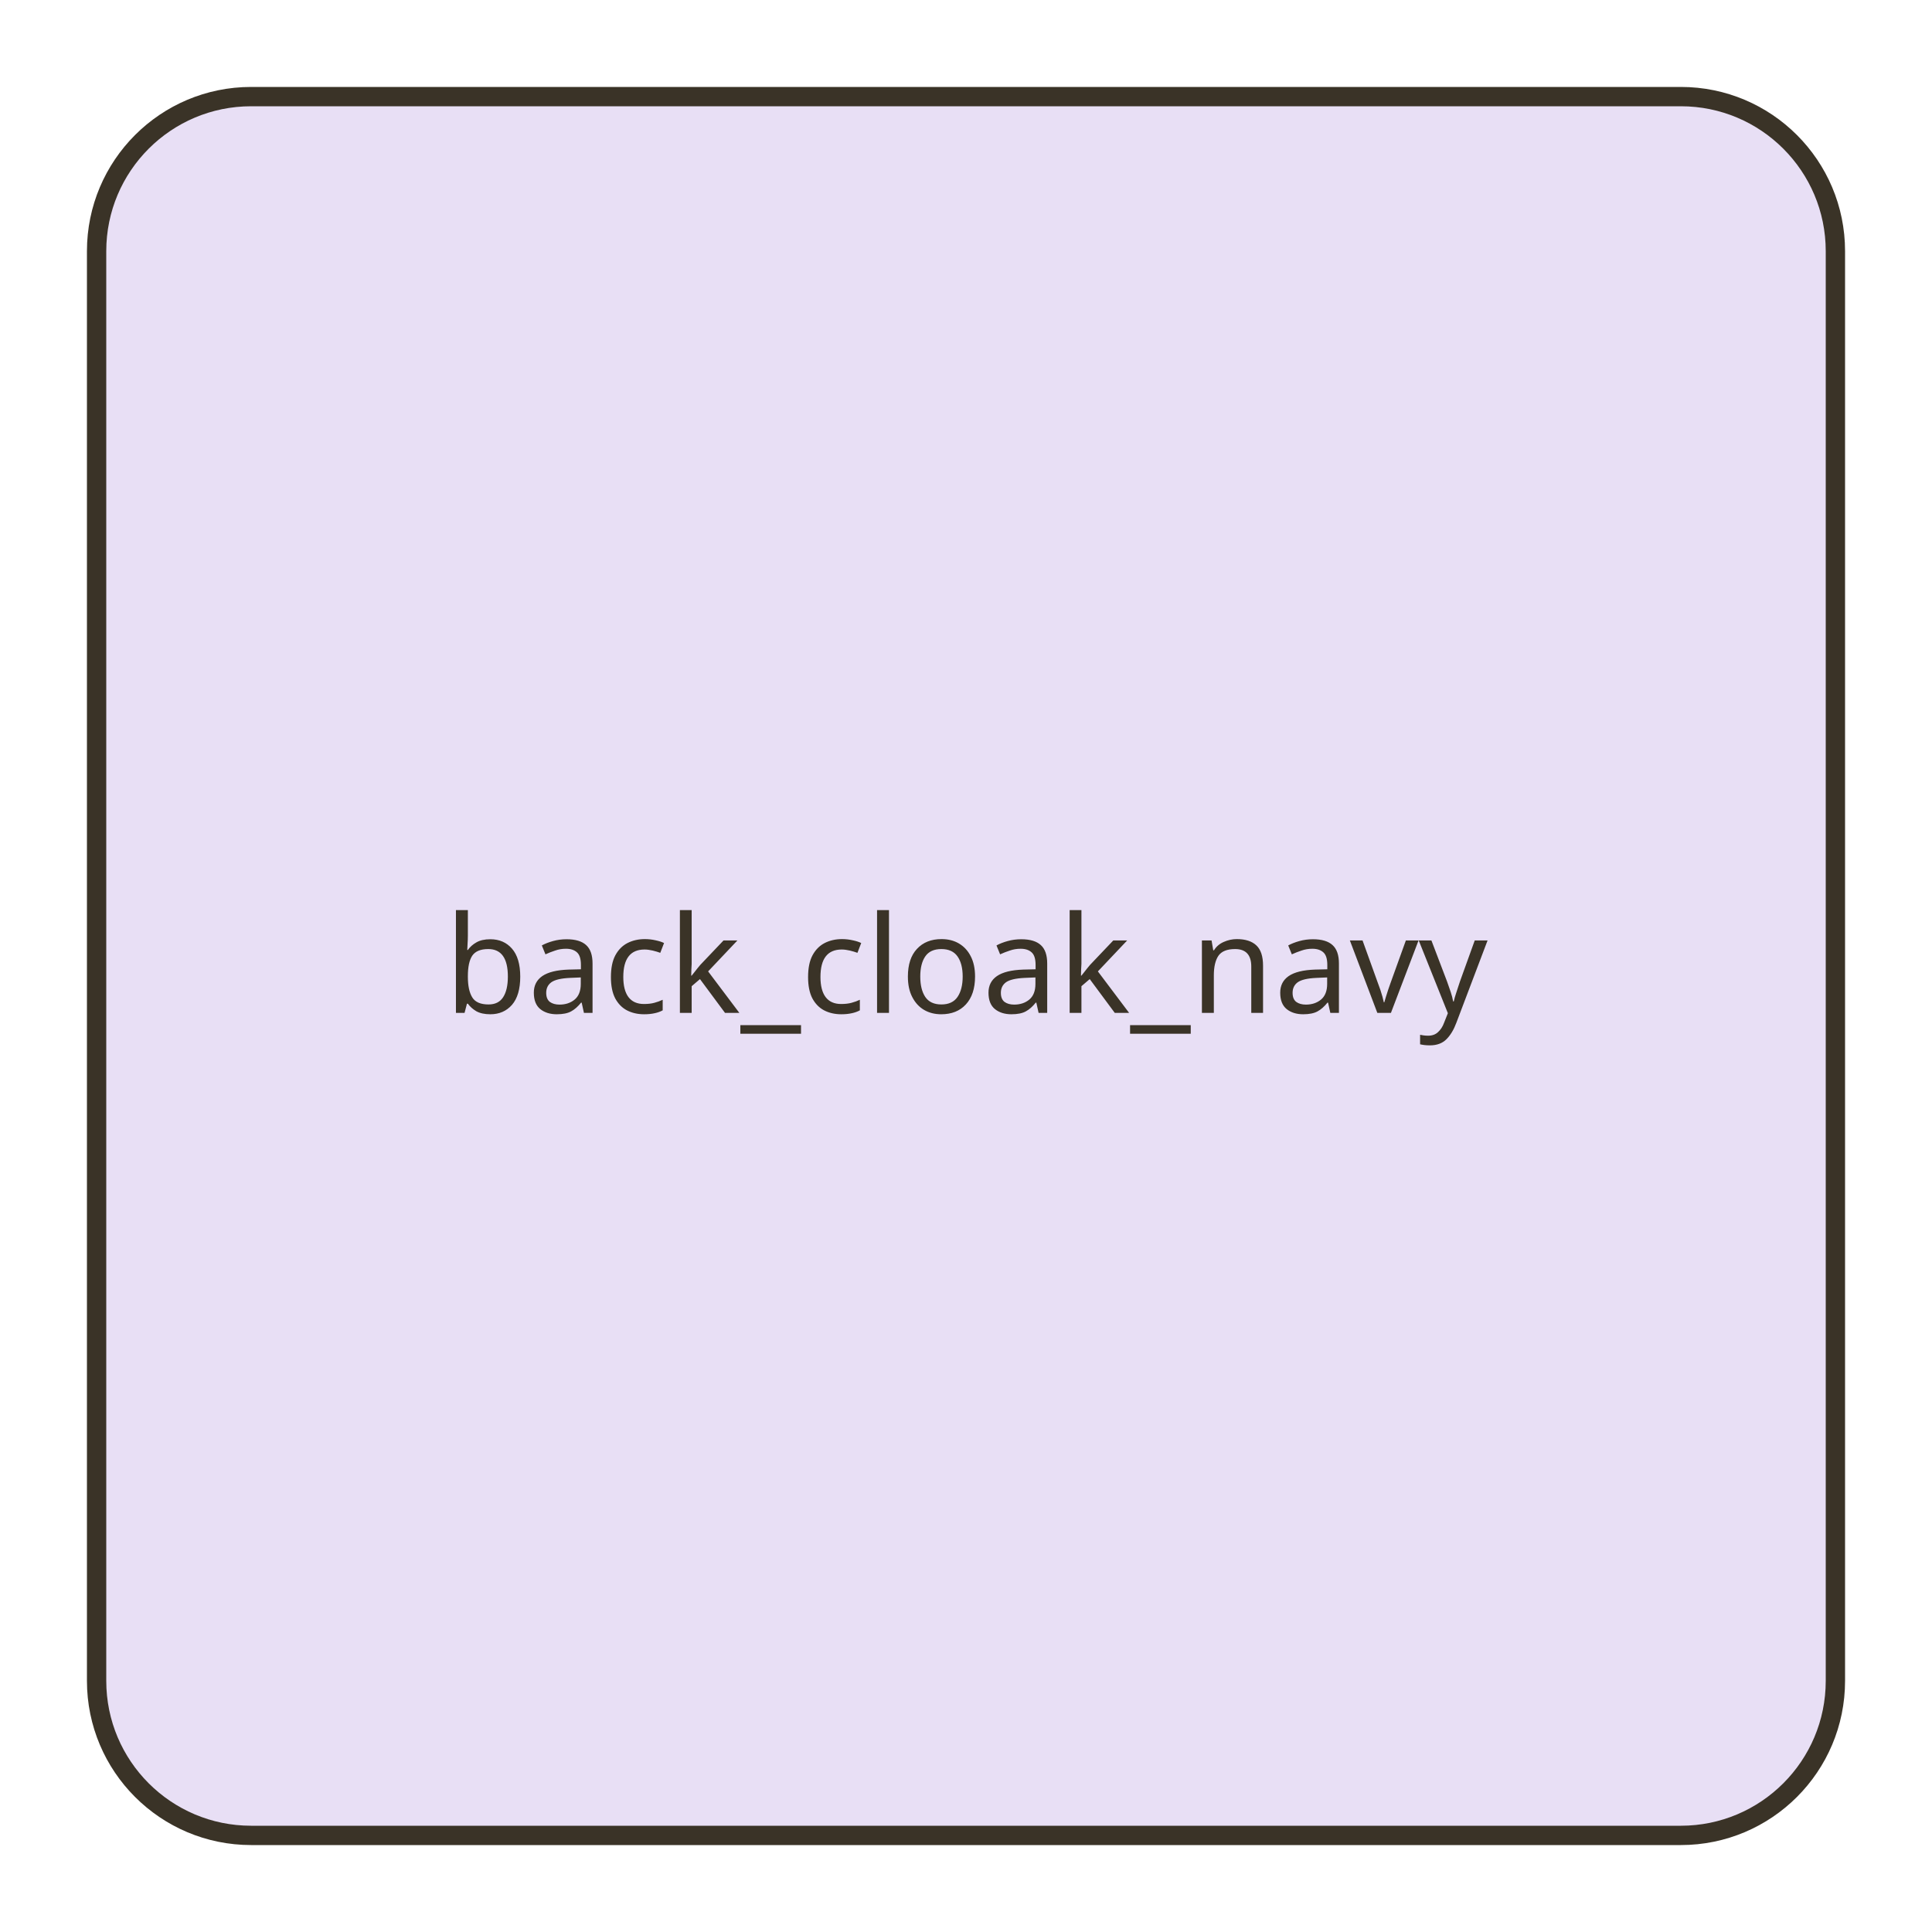
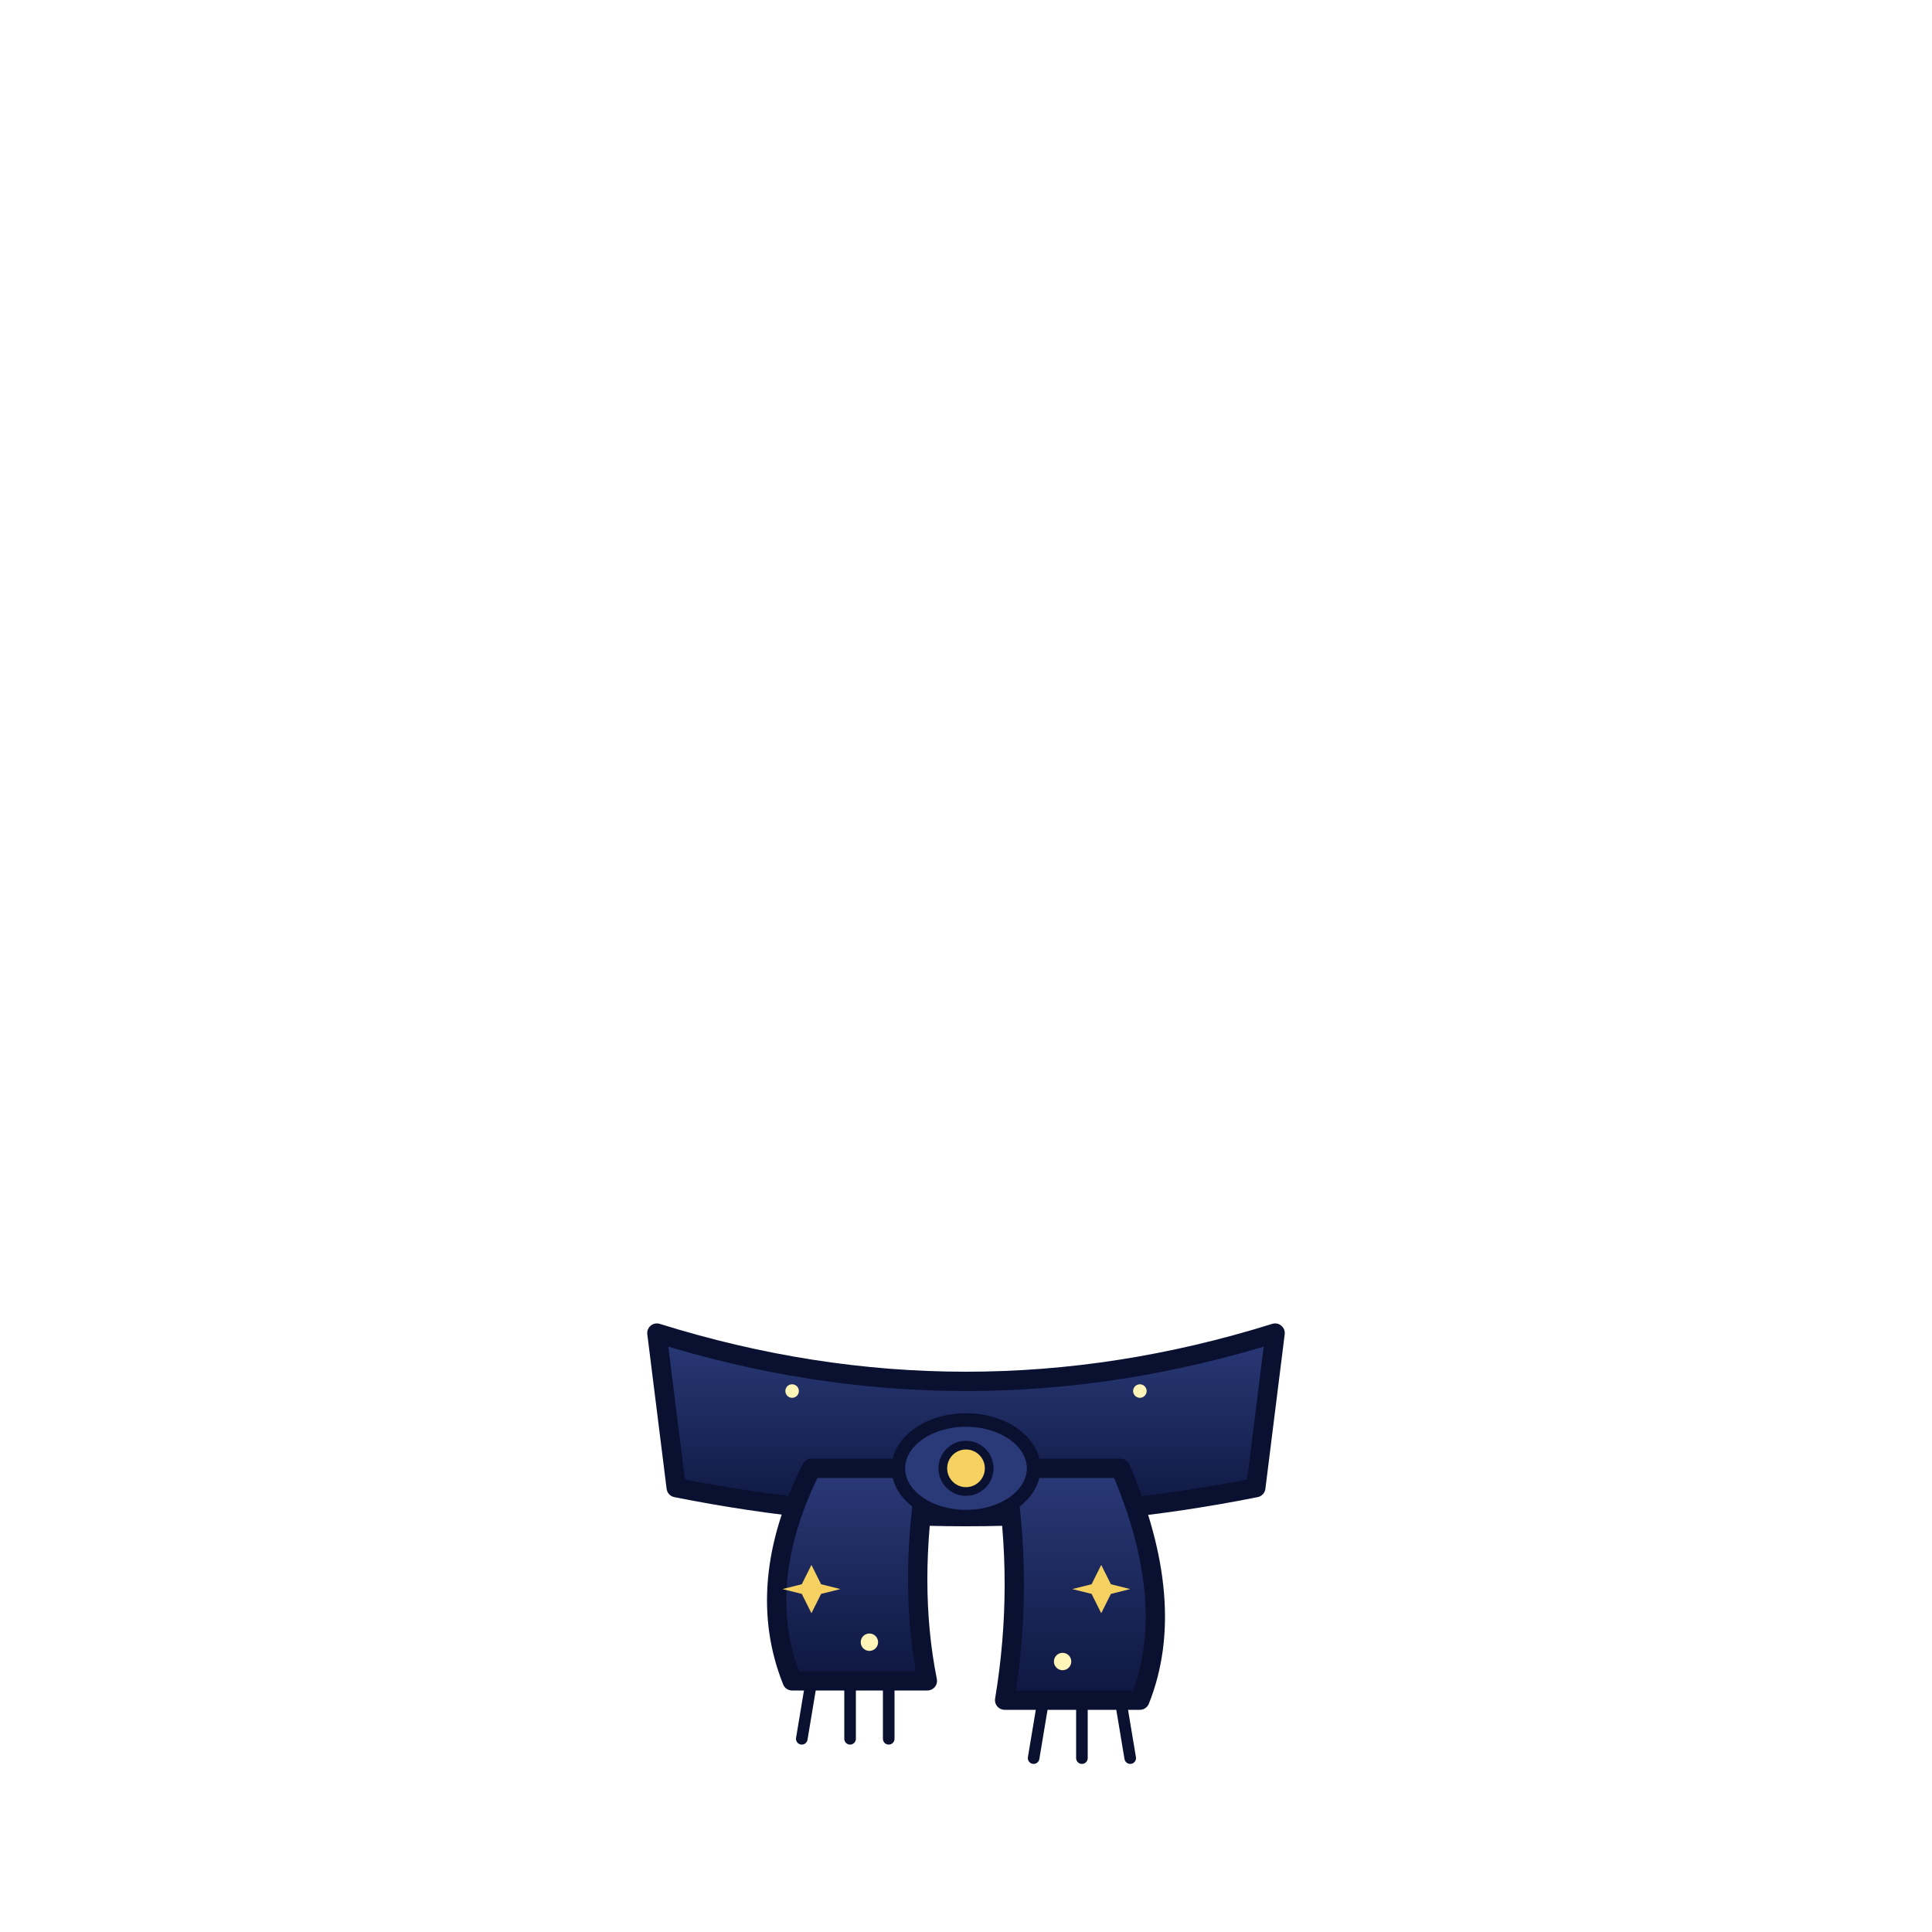
- <svg xmlns="http://www.w3.org/2000/svg" viewBox="0 0 200 200" width="200" height="200">
-   <rect x="10" y="10" width="180" height="180" rx="16" fill="#e8dff5" stroke="#3a3327" stroke-width="2" />
-   <text x="100" y="100" text-anchor="middle" dominant-baseline="middle" font-family="sans-serif" font-size="14" fill="#3a3327">back_cloak_navy</text>
+ <svg xmlns="http://www.w3.org/2000/svg" viewBox="0 0 200 200">
+   <defs>
+     <linearGradient id="navy-scarf-grad" x1="0" y1="0" x2="0" y2="1">
+       <stop offset="0%" stop-color="#2a3a78" />
+       <stop offset="100%" stop-color="#0e1740" />
+     </linearGradient>
+   </defs>
+   <g>
+     <path d="M68 138 Q100 148 132 138 L130 154 Q100 160 70 154 Z" fill="url(#navy-scarf-grad)" stroke="#0a1030" stroke-width="2" stroke-linejoin="round" />
+     <path d="M84 152 Q78 164 82 174 L96 174 Q94 164 96 152 Z" fill="url(#navy-scarf-grad)" stroke="#0a1030" stroke-width="2" stroke-linejoin="round" />
+     <path d="M116 152 Q122 166 118 176 L104 176 Q106 164 104 152 Z" fill="url(#navy-scarf-grad)" stroke="#0a1030" stroke-width="2" stroke-linejoin="round" />
+     <path d="M84 162 L85 164 L87 164.5 L85 165 L84 167 L83 165 L81 164.5 L83 164 Z" fill="#f4d160" />
+     <circle cx="90" cy="170" r="0.9" fill="#fff5b8" />
+     <path d="M114 162 L115 164 L117 164.5 L115 165 L114 167 L113 165 L111 164.5 L113 164 Z" fill="#f4d160" />
+     <circle cx="110" cy="172" r="0.9" fill="#fff5b8" />
+     <circle cx="82" cy="144" r="0.7" fill="#fff5b8" />
+     <circle cx="118" cy="144" r="0.7" fill="#fff5b8" />
+     <ellipse cx="100" cy="152" rx="7" ry="5" fill="#2a3a78" stroke="#0a1030" stroke-width="1.4" />
+     <circle cx="100" cy="152" r="2.4" fill="#f4d160" stroke="#0a1030" stroke-width="0.9" />
+     <path d="M84 174 L83 180 M88 174 L88 180 M92 174 L92 180" stroke="#0a1030" stroke-width="1.2" stroke-linecap="round" />
+     <path d="M108 176 L107 182 M112 176 L112 182 M116 176 L117 182" stroke="#0a1030" stroke-width="1.2" stroke-linecap="round" />
+   </g>
</svg>
